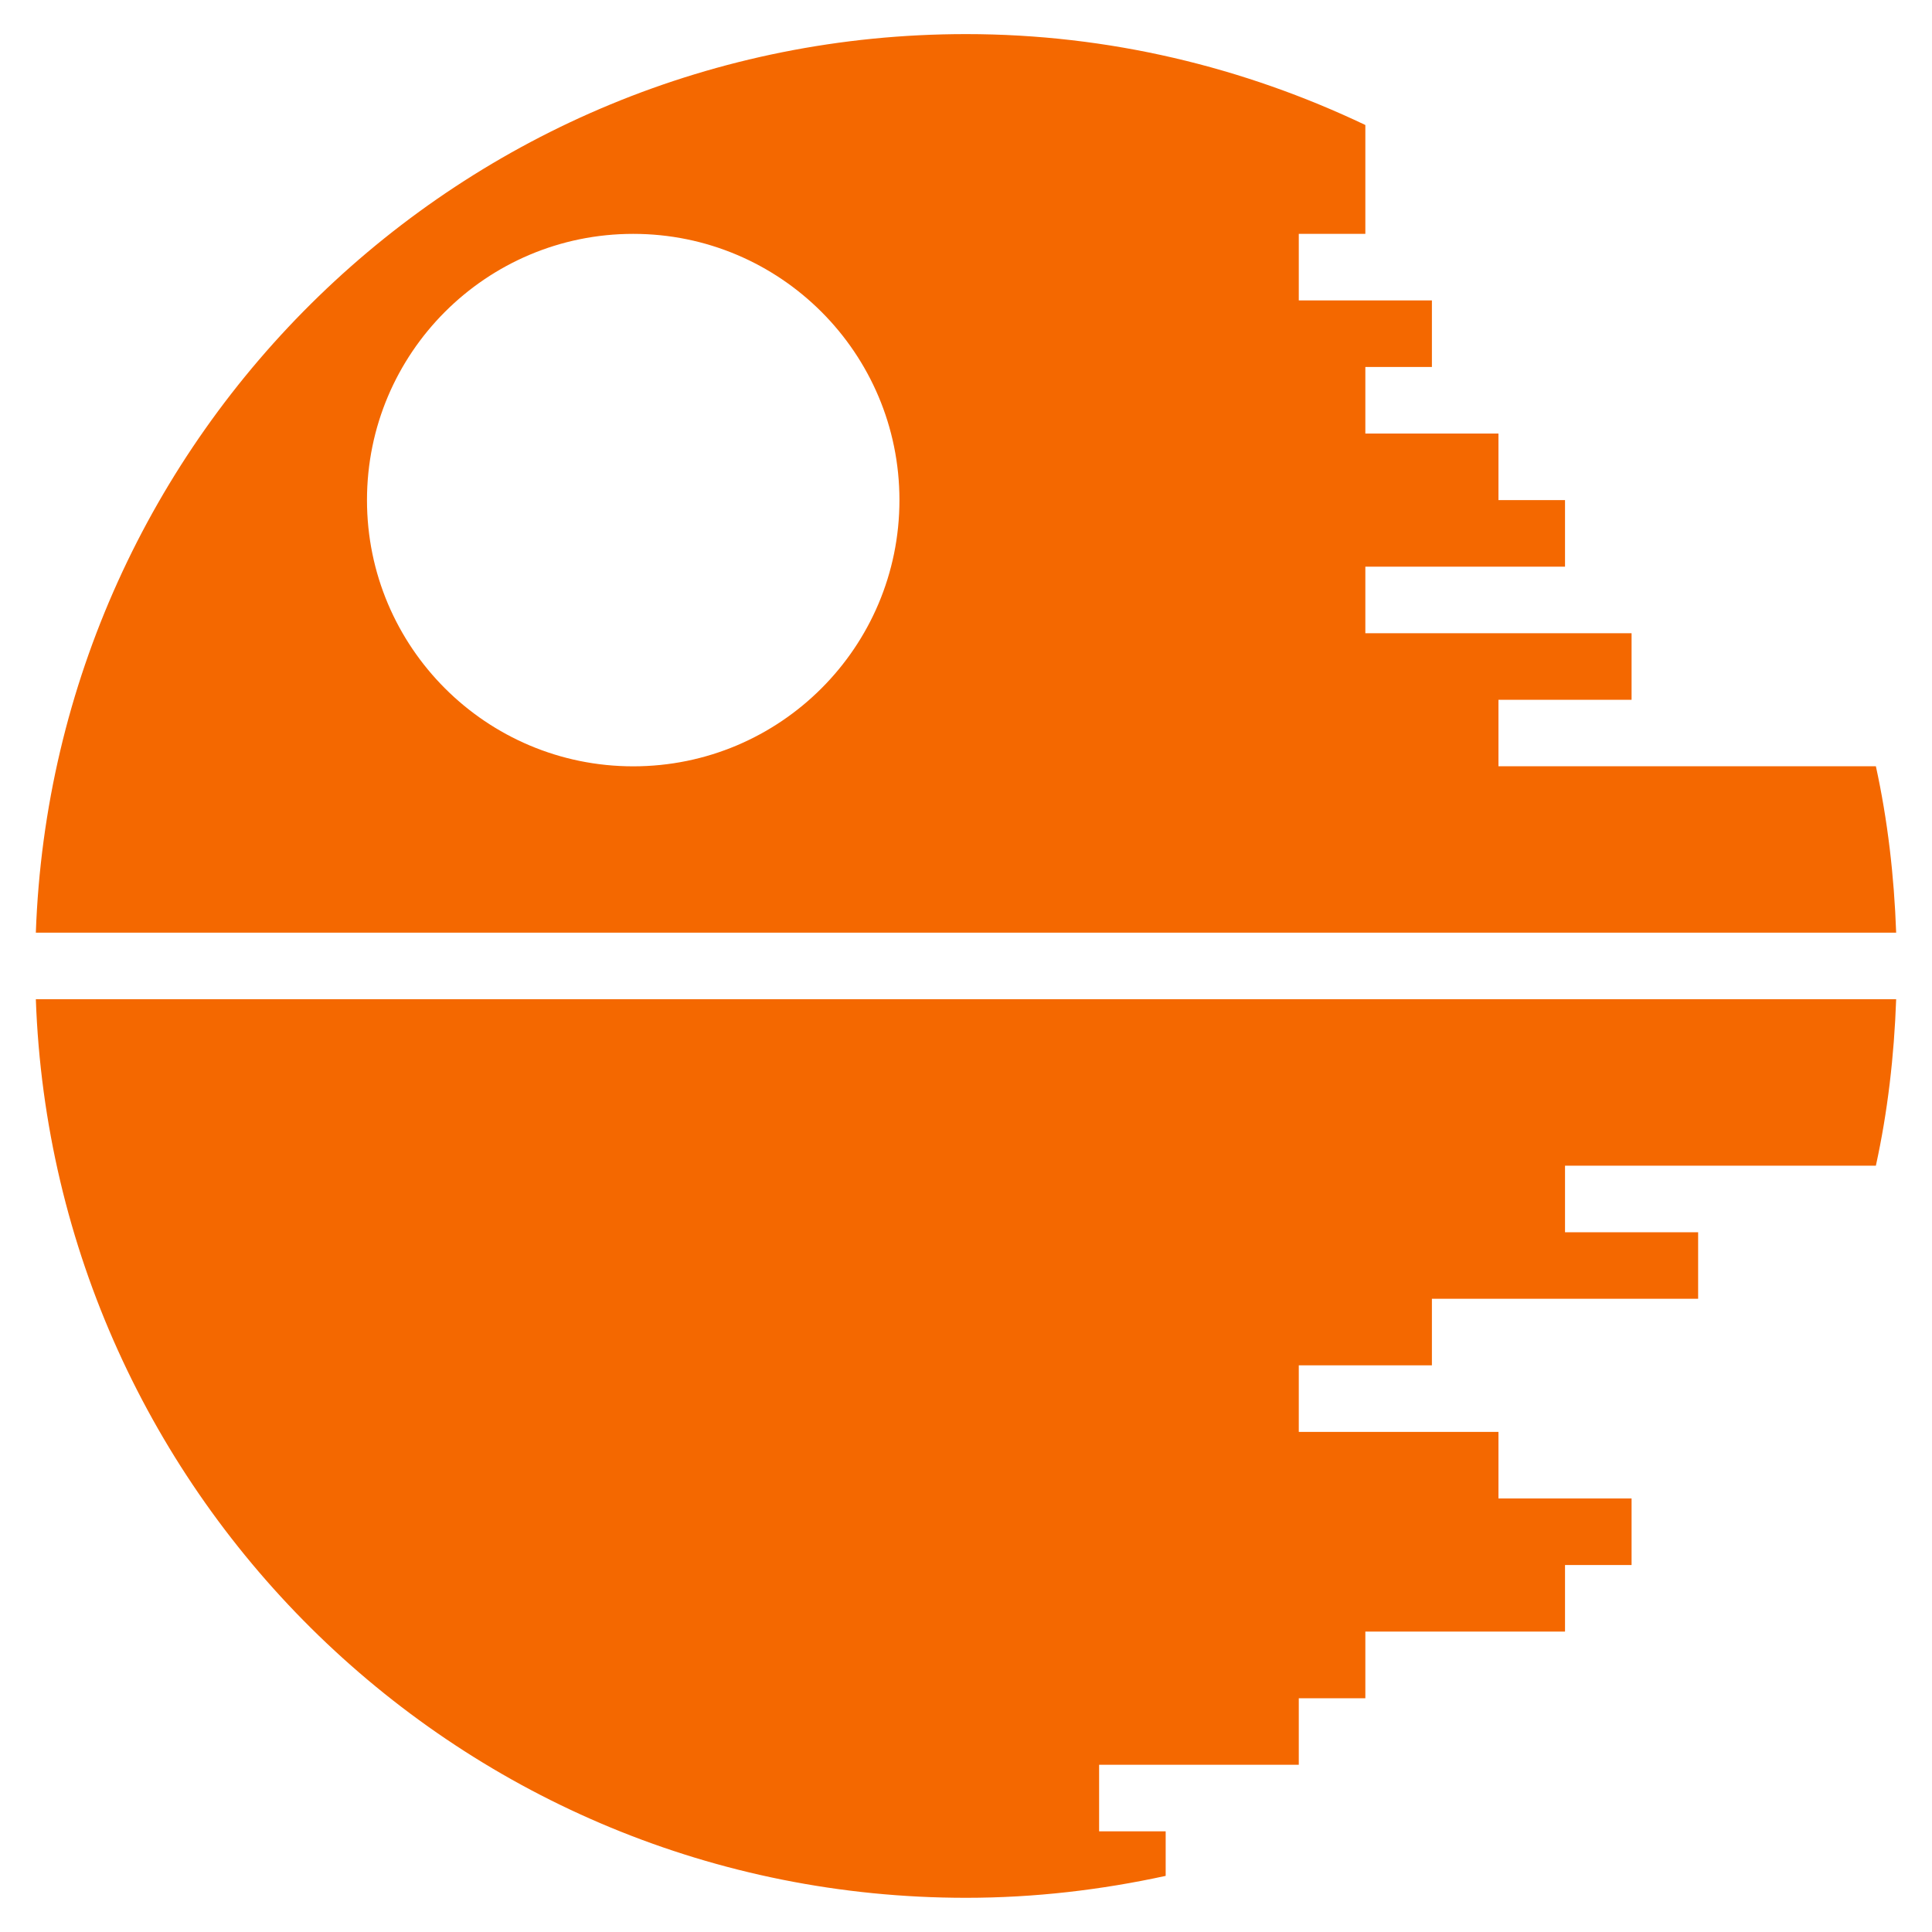
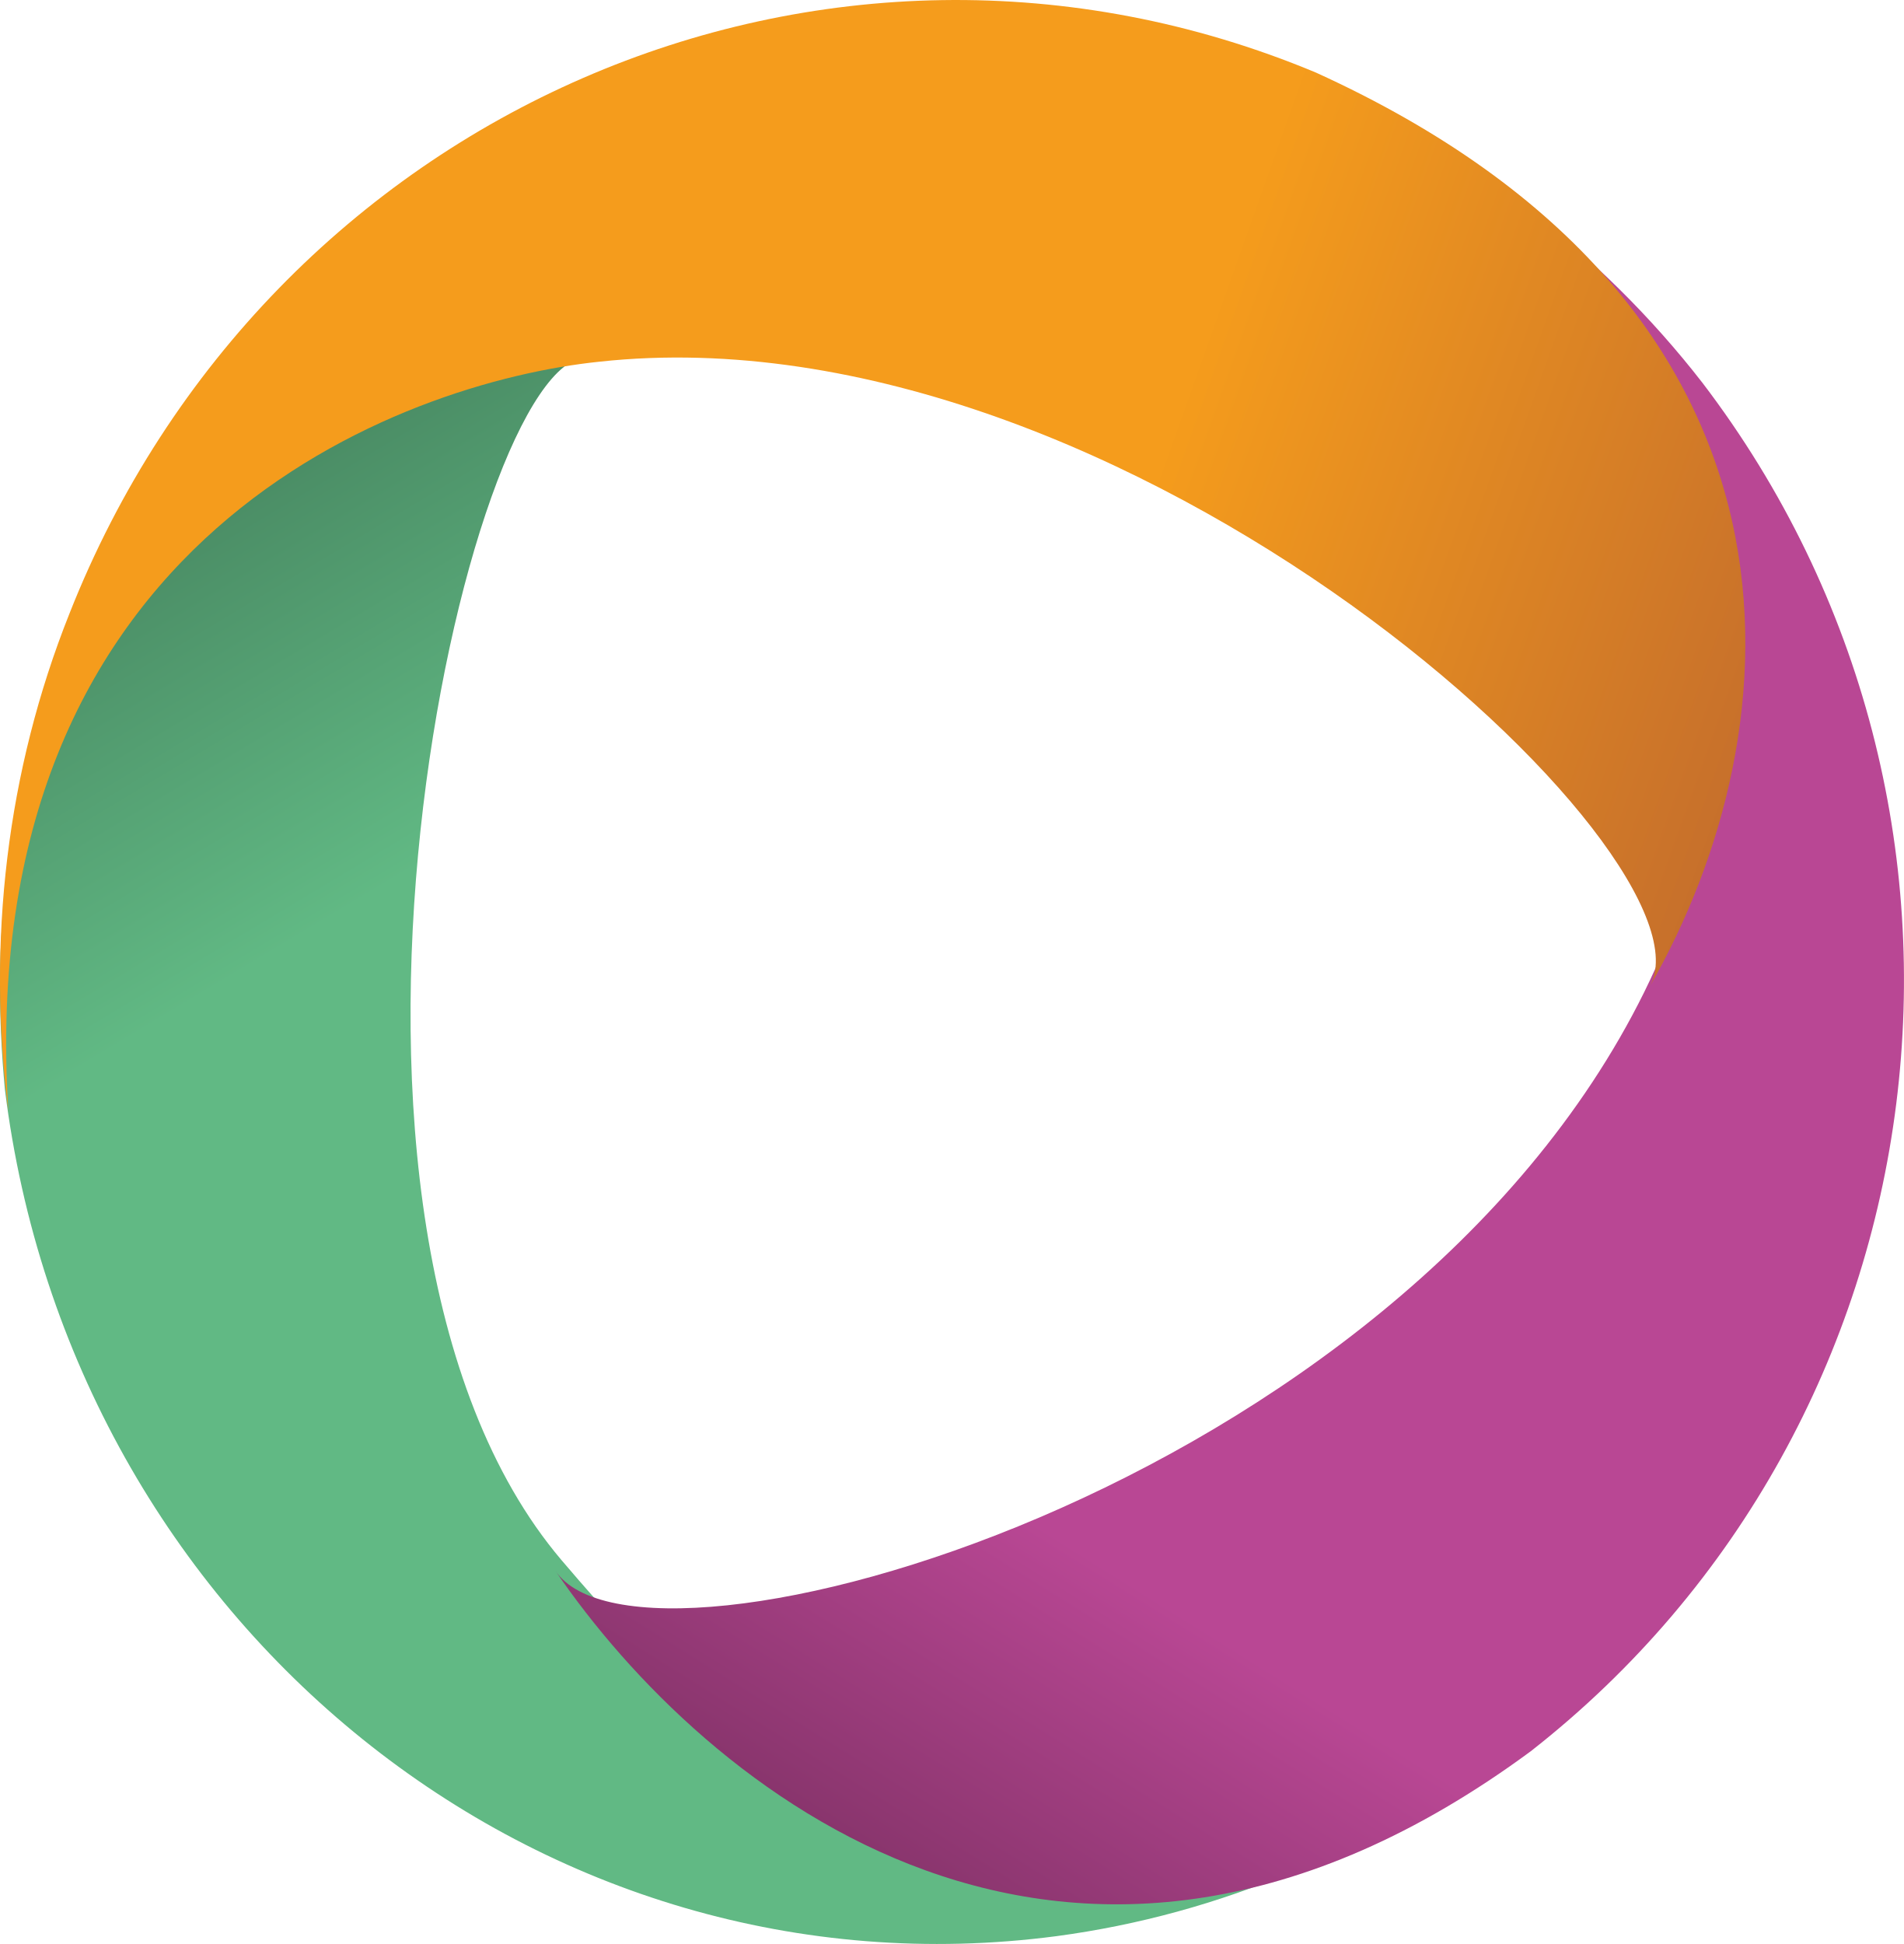
- <svg xmlns="http://www.w3.org/2000/svg" version="1.1" viewBox="0 0 20 20">
-   <path fill="#f46800" d="M19.629,9.655c-0.021-0.589-0.088-1.165-0.21-1.723h-3.907V7.244h1.378V6.555h-2.756V5.866h2.067V5.177h-0.689V4.488h-1.378V3.799h0.689V3.11h-1.378V2.421h0.689V1.731V1.294C12.88,0.697,11.482,0.353,10,0.353c-5.212,0-9.446,4.135-9.629,9.302H19.629z M6.555,2.421c1.522,0,2.756,1.234,2.756,2.756S8.077,7.933,6.555,7.933S3.799,6.699,3.799,5.177S5.033,2.421,6.555,2.421z" />
-   <path fill="#f46800" d="M12.067,18.958h-0.689v-0.689h2.067v-0.689h0.689V16.89h2.067v-0.689h0.689v-0.689h-1.378v-0.689h-2.067v-0.689h1.378v-0.689h2.756v-0.689h-1.378v-0.689h3.218c0.122-0.557,0.189-1.134,0.21-1.723H0.371c0.183,5.167,4.418,9.302,9.629,9.302c0.711,0,1.401-0.082,2.067-0.227V18.958z" />
+ <svg xmlns="http://www.w3.org/2000/svg" width="48" height="49" viewBox="0 0 48 49" fill="none">
+   <path d="M14.153 39.321C6.872 30.732 11.74 9.003 14.808 9.003C8.836 8.875 -1.227 12.915 0.123 27.457C1.8 40.979 13.662 50.504 26.629 48.803C30.76 48.251 34.687 46.592 38 43.956C26.588 52.418 18.857 44.849 14.153 39.321Z" fill="url(#paint0_linear)" />
+   <path d="M41.452 25.005C35.23 37.592 16.186 42.865 14 39.59C17.741 45.076 26.948 52.73 38.593 44.14C49.187 35.848 51.121 20.412 42.923 9.654C40.317 6.295 36.828 3.658 32.876 2C46.034 7.911 44.689 18.414 41.452 25.005Z" fill="url(#paint1_linear)" />
+   <path d="M15.11 9.117C28.428 7.667 43.493 21.649 41.579 24.888C45.325 18.366 46.199 7.753 33.172 1.828C20.811 -3.33 6.744 2.808 1.75 15.468C0.169 19.432 -0.331 23.737 0.21 28C-0.705 13.507 10.157 9.628 15.11 9.117Z" fill="url(#paint2_linear)" />
+   <defs>
+     <linearGradient id="paint0_linear" x1="4.983" y1="12.262" x2="27.812" y2="50.302" gradientUnits="userSpaceOnUse">
+       <stop stop-color="#498A63" />
+       <stop offset="0.25" stop-color="#61B984" />
+     </linearGradient>
+     <linearGradient id="paint1_linear" x1="22.16" y1="46.826" x2="45.47" y2="9.465" gradientUnits="userSpaceOnUse">
+       <stop stop-color="#89356D" />
+       <stop offset="0.21" stop-color="#B94794" />
+     </linearGradient>
+     <linearGradient id="paint2_linear" x1="3.662" y1="10.039" x2="42.299" y2="23.775" gradientUnits="userSpaceOnUse">
+       <stop offset="0.6" stop-color="#F59C1C" />
+       <stop offset="1" stop-color="#C7702B" />
+     </linearGradient>
+   </defs>
</svg>
